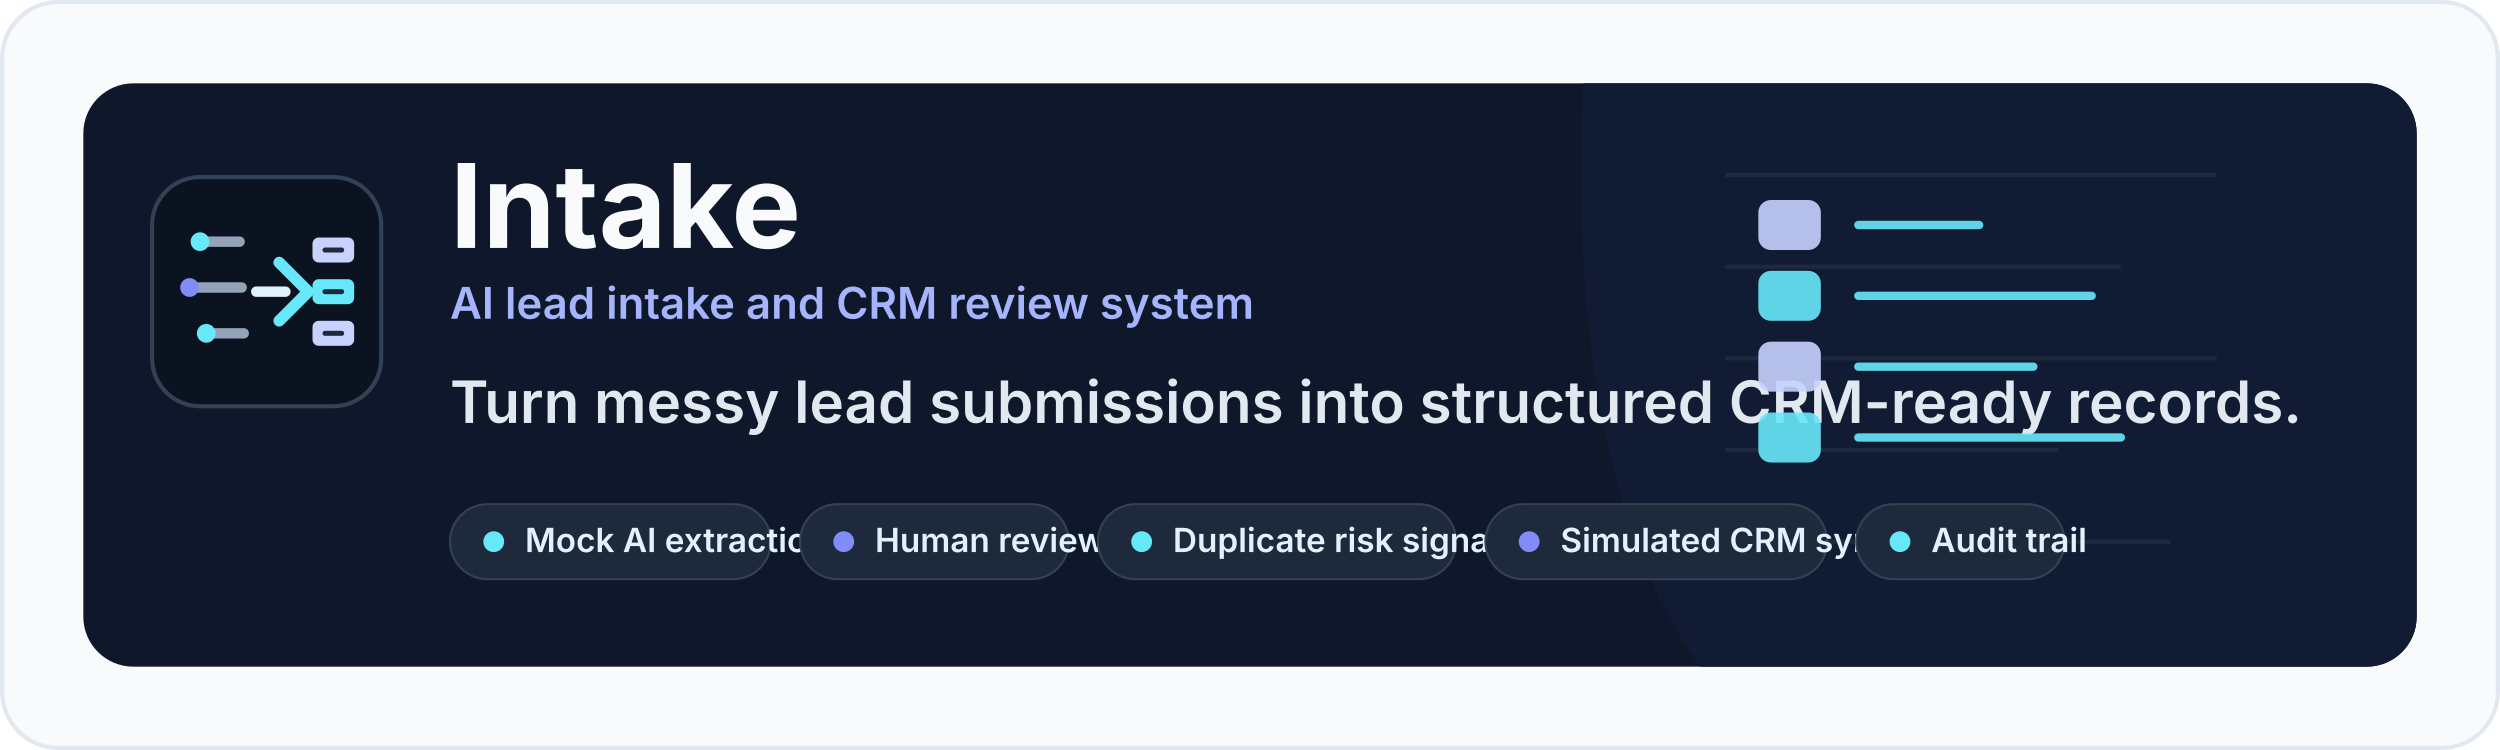
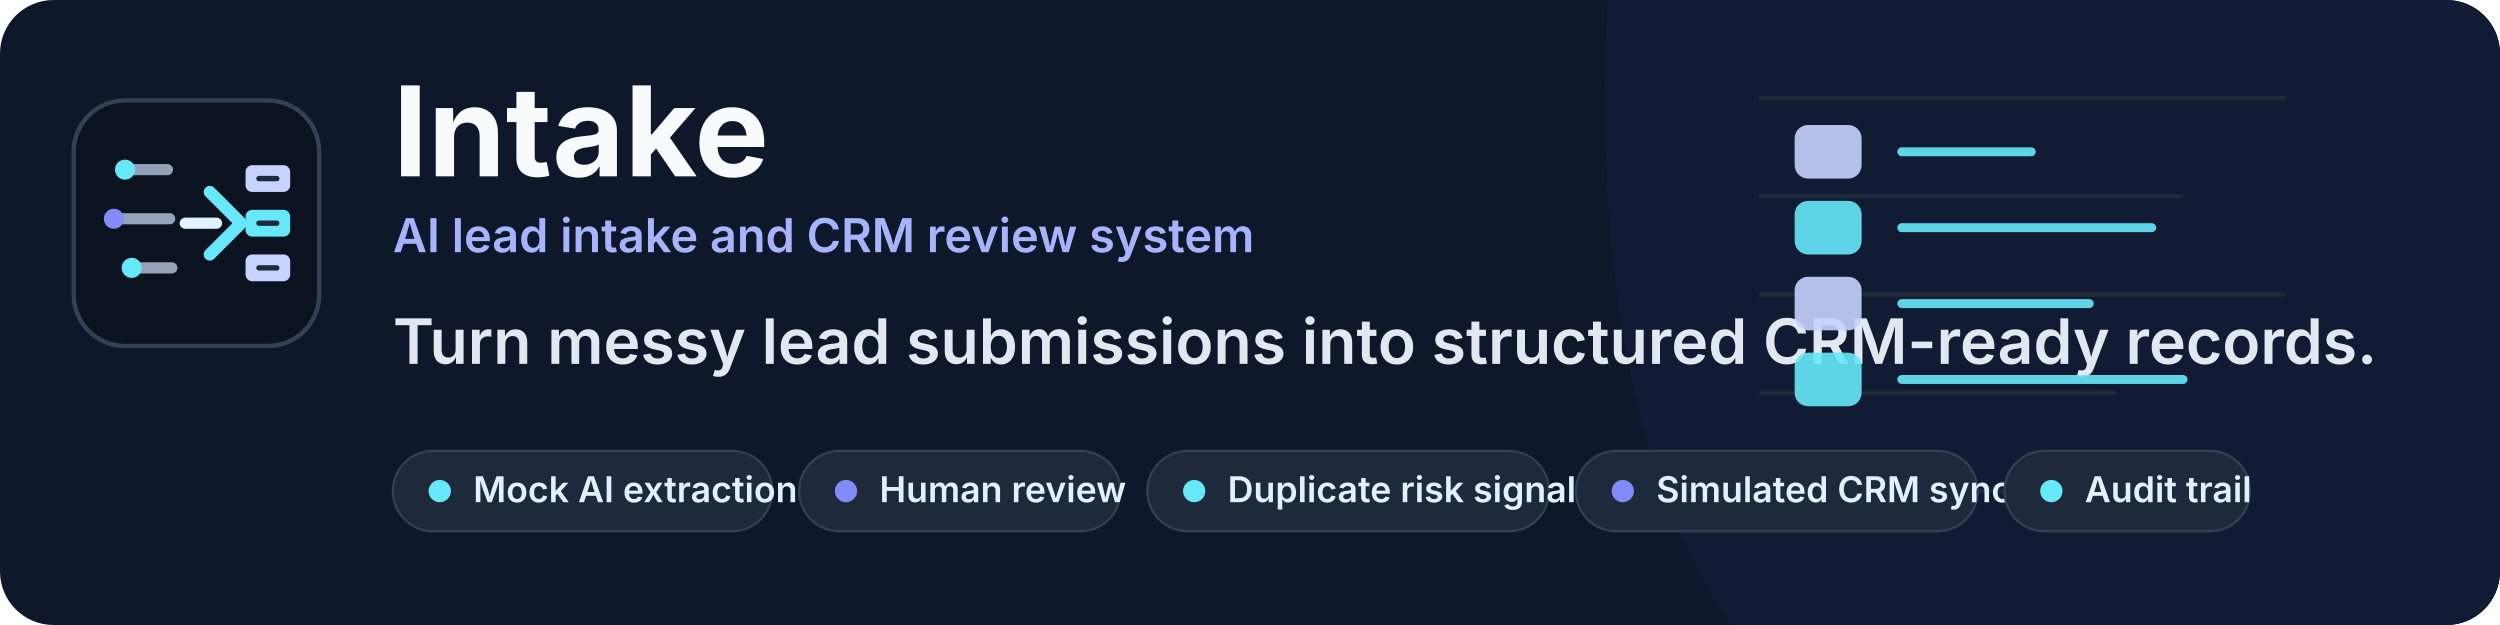
- <svg xmlns="http://www.w3.org/2000/svg" viewBox="0 0 1200 360" role="img" aria-labelledby="title desc">
-   <rect width="1200" height="360" rx="28" fill="#f8fafc" />
-   <rect x="1" y="1" width="1198" height="358" rx="27" fill="none" stroke="#e2e8f0" stroke-width="2" />
-   <rect x="40" y="40" width="1120" height="280" rx="24" fill="#0f172a" />
-   <path d="M760 40h376c13.3 0 24 10.7 24 24v232c0 13.3-10.7 24-24 24H816c-43.1-60-61.8-156-56-280Z" fill="#111c34" />
-   <path d="M828 84h236M828 128h190M828 172h236M828 216h160M828 260h214" stroke="#1e293b" stroke-width="2" />
-   <g transform="translate(72 84)">
+ <svg xmlns="http://www.w3.org/2000/svg" viewBox="0 0 1120 280" role="img" aria-labelledby="title desc">
+   <rect width="1120" height="280" rx="24" fill="#0f172a" />
+   <path d="M720 0h376c13.3 0 24 10.7 24 24v232c0 13.3-10.7 24-24 24H776c-43.1-60-61.8-156-56-280Z" fill="#111c34" />
+   <path d="M788 44h236M788 88h190M788 132h236M788 176h160M788 220h214" stroke="#1e293b" stroke-width="2" />
+   <g transform="translate(32 44)">
    <rect width="112" height="112" rx="24" fill="#0b1220" />
    <rect x="1" y="1" width="110" height="110" rx="23" fill="none" stroke="#334155" stroke-width="2" />
    <path d="M27 32h16M22 54h22M30 76h15" stroke="#94a3b8" stroke-width="5" stroke-linecap="round" />
    <circle cx="24" cy="32" r="4.5" fill="#67e8f9" />
    <circle cx="19" cy="54" r="4.5" fill="#818cf8" />
    <circle cx="27" cy="76" r="4.5" fill="#67e8f9" />
    <path d="M51 56h14" stroke="#e0f2fe" stroke-width="5" stroke-linecap="round" />
    <path d="m62 42 14 14-14 14" fill="none" stroke="#67e8f9" stroke-width="5.5" stroke-linecap="round" stroke-linejoin="round" />
    <rect x="78" y="30" width="20" height="12" rx="3" fill="#c7d2fe" />
    <rect x="78" y="50" width="20" height="12" rx="3" fill="#67e8f9" />
    <rect x="78" y="70" width="20" height="12" rx="3" fill="#c7d2fe" />
    <path d="M84 36h8M84 56h8M84 76h8" stroke="#1e293b" stroke-width="2.4" stroke-linecap="round" />
  </g>
  <g font-family="Inter, ui-sans-serif, system-ui, -apple-system, BlinkMacSystemFont, 'Segoe UI', sans-serif">
-     <text x="216" y="119" fill="#f8fafc" font-size="56" font-weight="700">Intake</text>
-     <text x="216" y="153" fill="#a5b4fc" font-size="21" font-weight="600">AI lead intake and CRM review system</text>
-     <text x="216" y="203" fill="#e2e8f0" font-size="28" font-weight="600">Turn messy lead submissions into structured CRM-ready records.</text>
+     <text x="176" y="79" fill="#f8fafc" font-size="56" font-weight="700">Intake</text>
+     <text x="176" y="113" fill="#a5b4fc" font-size="21" font-weight="600">AI lead intake and CRM review system</text>
+     <text x="176" y="163" fill="#e2e8f0" font-size="28" font-weight="600">Turn messy lead submissions into structured CRM-ready records.</text>
  </g>
  <g font-family="Inter, ui-sans-serif, system-ui, -apple-system, BlinkMacSystemFont, 'Segoe UI', sans-serif" font-size="16" font-weight="600">
-     <g transform="translate(216 242)">
-       <rect width="154" height="36" rx="18" fill="#1e293b" stroke="#334155" />
+     <g transform="translate(176 202)">
+       <rect width="170" height="36" rx="18" fill="#1e293b" stroke="#334155" />
      <circle cx="21" cy="18" r="5" fill="#67e8f9" />
      <text x="36" y="23" fill="#e0f2fe">Mock AI extraction</text>
    </g>
-     <g transform="translate(384 242)">
-       <rect width="129" height="36" rx="18" fill="#1e293b" stroke="#334155" />
+     <g transform="translate(358 202)">
+       <rect width="144" height="36" rx="18" fill="#1e293b" stroke="#334155" />
      <circle cx="21" cy="18" r="5" fill="#818cf8" />
      <text x="36" y="23" fill="#e0f2fe">Human review</text>
    </g>
-     <g transform="translate(527 242)">
-       <rect width="172" height="36" rx="18" fill="#1e293b" stroke="#334155" />
+     <g transform="translate(514 202)">
+       <rect width="180" height="36" rx="18" fill="#1e293b" stroke="#334155" />
      <circle cx="21" cy="18" r="5" fill="#67e8f9" />
      <text x="36" y="23" fill="#e0f2fe">Duplicate risk signal</text>
    </g>
-     <g transform="translate(713 242)">
-       <rect width="164" height="36" rx="18" fill="#1e293b" stroke="#334155" />
+     <g transform="translate(706 202)">
+       <rect width="180" height="36" rx="18" fill="#1e293b" stroke="#334155" />
      <circle cx="21" cy="18" r="5" fill="#818cf8" />
      <text x="36" y="23" fill="#e0f2fe">Simulated CRM sync</text>
    </g>
-     <g transform="translate(891 242)">
-       <rect width="100" height="36" rx="18" fill="#1e293b" stroke="#334155" />
+     <g transform="translate(898 202)">
+       <rect width="110" height="36" rx="18" fill="#1e293b" stroke="#334155" />
      <circle cx="21" cy="18" r="5" fill="#67e8f9" />
      <text x="36" y="23" fill="#e0f2fe">Audit trail</text>
    </g>
  </g>
  <g opacity=".9">
-     <path d="M892 108h58M892 142h112M892 176h84M892 210h126" stroke="#67e8f9" stroke-width="4" stroke-linecap="round" />
-     <rect x="844" y="96" width="30" height="24" rx="6" fill="#c7d2fe" />
-     <rect x="844" y="130" width="30" height="24" rx="6" fill="#67e8f9" />
-     <rect x="844" y="164" width="30" height="24" rx="6" fill="#c7d2fe" />
-     <rect x="844" y="198" width="30" height="24" rx="6" fill="#67e8f9" />
+     <path d="M852 68h58M852 102h112M852 136h84M852 170h126" stroke="#67e8f9" stroke-width="4" stroke-linecap="round" />
+     <rect x="804" y="56" width="30" height="24" rx="6" fill="#c7d2fe" />
+     <rect x="804" y="90" width="30" height="24" rx="6" fill="#67e8f9" />
+     <rect x="804" y="124" width="30" height="24" rx="6" fill="#c7d2fe" />
+     <rect x="804" y="158" width="30" height="24" rx="6" fill="#67e8f9" />
  </g>
</svg>
